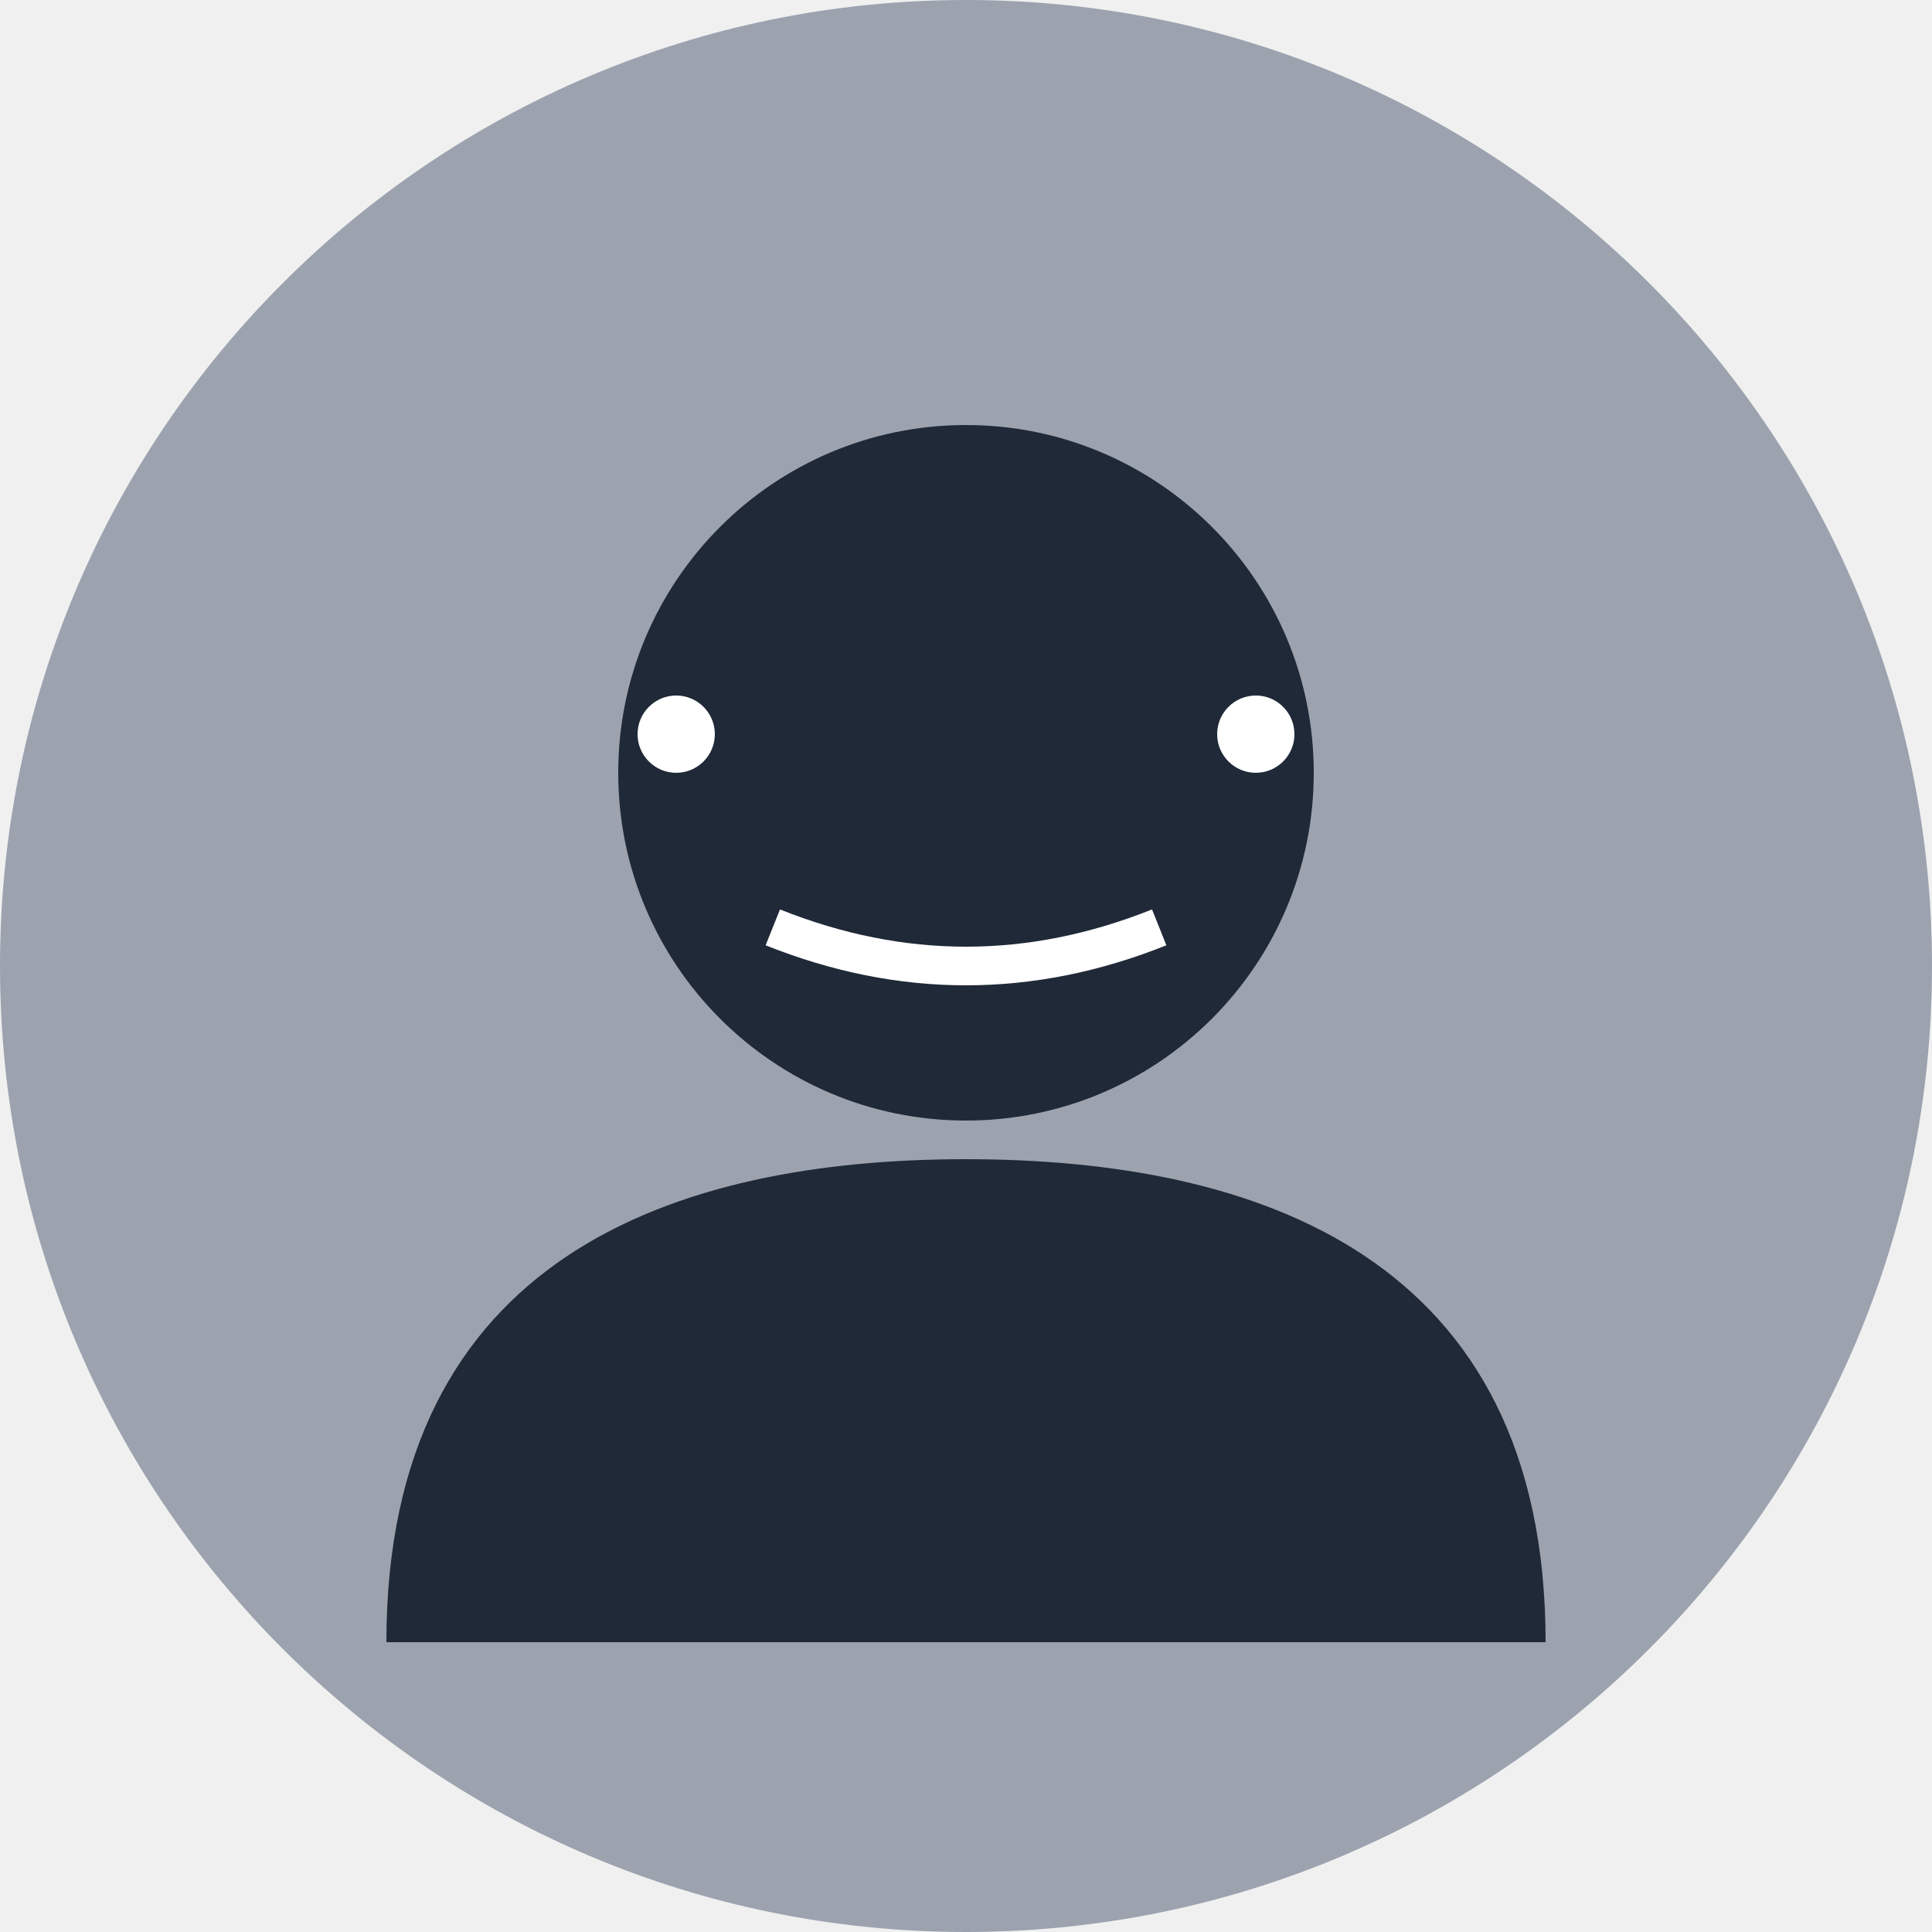
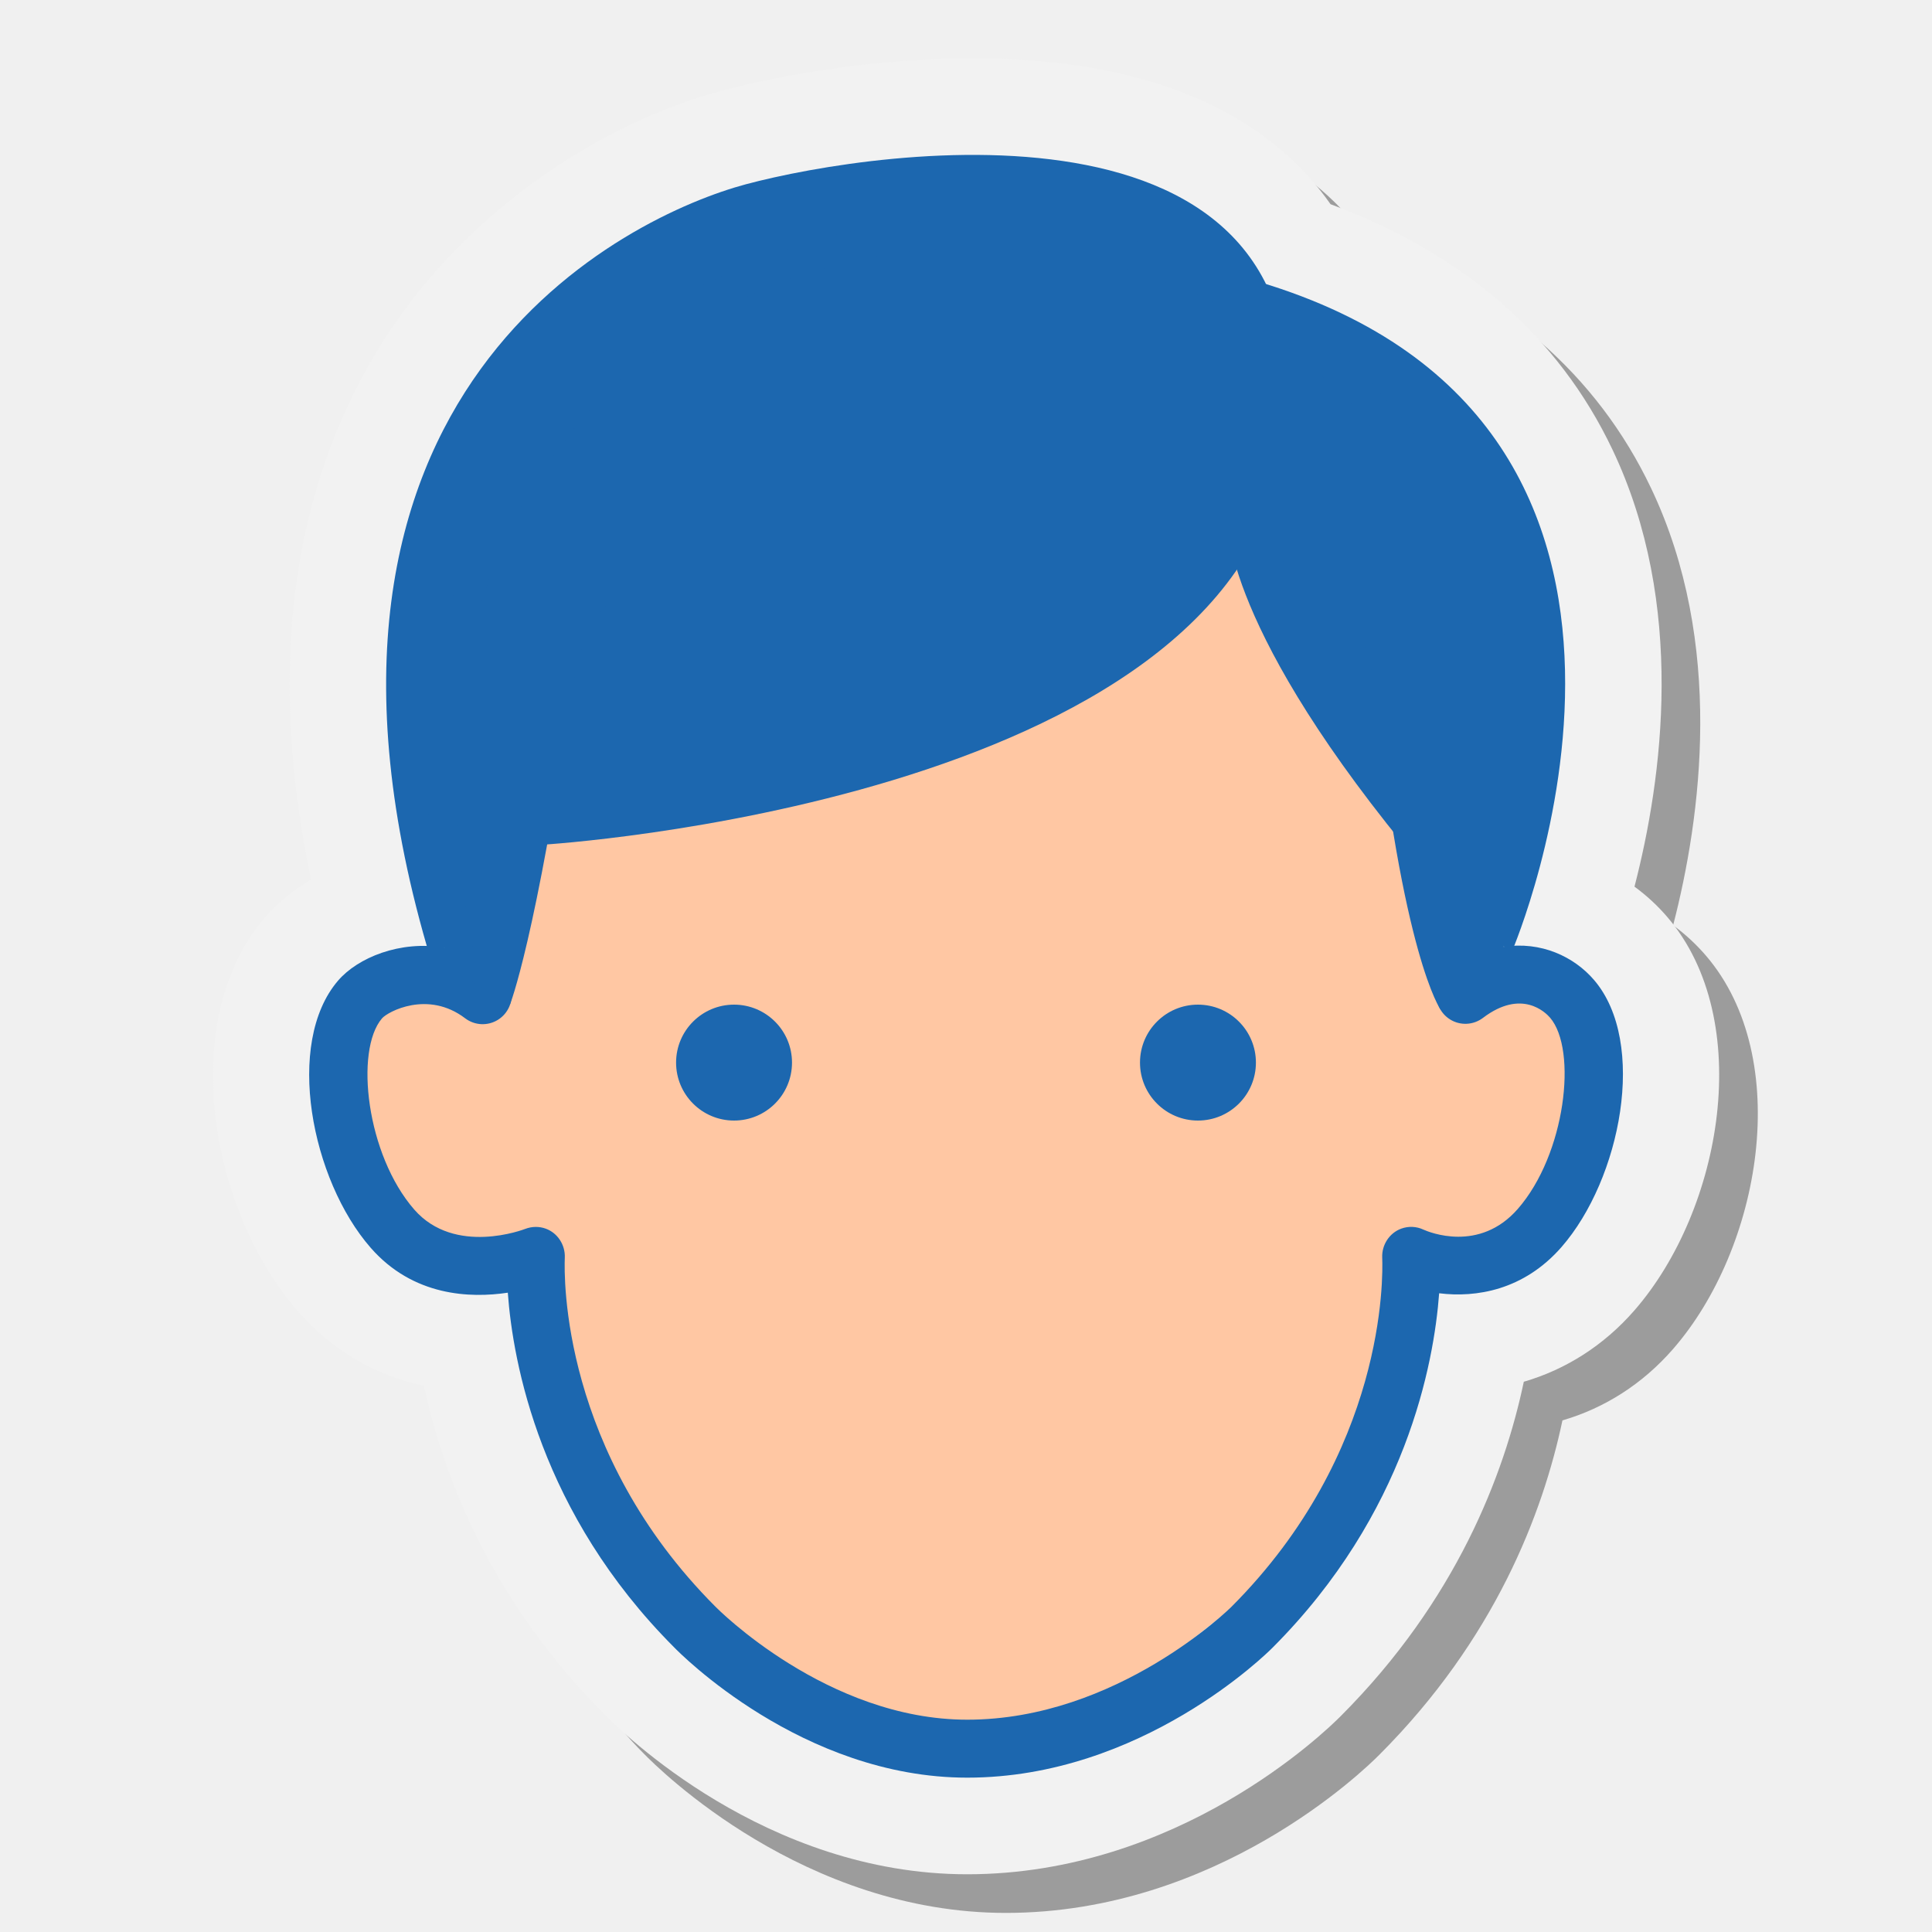
- <svg xmlns="http://www.w3.org/2000/svg" viewBox="0 0 100 100">
-   <circle cx="50" cy="50" r="50" fill="#9CA3AF" />
-   <circle cx="50" cy="40" r="18" fill="#1F2937" />
-   <path d="M20 85 C20 65, 35 60, 50 60 C65 60, 80 65, 80 85 Z" fill="#1F2937" />
-   <circle cx="35" cy="38" r="2" fill="#FFFFFF" />
-   <circle cx="65" cy="38" r="2" fill="#FFFFFF" />
-   <path d="M40 48 Q50 52, 60 48" stroke="#FFFFFF" stroke-width="2" fill="none" />
+ <svg xmlns="http://www.w3.org/2000/svg" viewBox="0,0,256,256" width="500px" height="500px" fill-rule="nonzero">
+   <g fill="none" fill-rule="nonzero" stroke="none" stroke-width="1" stroke-linecap="butt" stroke-linejoin="miter" stroke-miterlimit="10" stroke-dasharray="" stroke-dashoffset="0" font-family="none" font-weight="none" font-size="none" text-anchor="none" style="mix-blend-mode: normal">
+     <g transform="scale(2.56,2.56)">
+       <path d="M52.064,99.012c-10.458,0 -17.943,-7.42 -18.763,-8.267c-5.834,-5.841 -8.646,-16.384 -9.684,-21.183c-2.552,-0.548 -4.353,1.125 -6.103,-0.876c-4.566,-5.229 -6.368,-13.858 -1.82,-19.174c0.66,-0.771 1.479,-1.441 2.402,-1.983c-2.154,-10.354 -1.159,-19.283 2.974,-26.598c4.586,-8.117 12.433,-12.669 18.246,-14.223c1.48,-0.396 6.796,-1.688 13.034,-1.688c10.572,0 15.867,3.76 18.519,7.55c6.889,2.557 11.792,6.82 14.588,12.693c3.827,8.036 2.586,17.056 1.144,22.63c0.623,0.455 1.196,0.984 1.708,1.582c4.55,5.319 2.843,15.137 -1.723,20.363c-1.564,1.791 -3.528,3.045 -5.714,3.681c-1.018,4.825 -3.505,11.327 -9.469,17.299c-0.814,0.823 -8.422,8.194 -19.339,8.194z" fill="#000000" opacity="0.35" />
+       <path d="M50.064,97.012c-10.458,0 -17.943,-7.42 -18.763,-8.267c-5.834,-5.841 -8.321,-12.218 -9.359,-17.017c-2.552,-0.548 -4.772,-1.854 -6.522,-3.854c-4.566,-5.229 -6.273,-15.047 -1.726,-20.362c0.66,-0.771 1.479,-1.441 2.402,-1.983c-2.154,-10.354 -1.159,-19.283 2.974,-26.598c4.586,-8.117 12.433,-12.669 18.246,-14.223c1.48,-0.396 6.796,-1.688 13.034,-1.688c10.572,0 15.867,3.76 18.519,7.55c6.889,2.557 11.792,6.82 14.588,12.693c3.827,8.036 2.586,17.056 1.144,22.63c0.623,0.455 1.196,0.984 1.708,1.582c4.55,5.319 2.843,15.137 -1.723,20.363c-1.564,1.791 -3.528,3.045 -5.714,3.681c-1.018,4.825 -3.505,11.327 -9.469,17.299c-0.814,0.823 -8.422,8.194 -19.339,8.194z" fill="#f2f2f2" />
+       <path d="M64.773,82.423c5.121,-4.146 6.022,-9.918 8.431,-17.262c2.017,1.888 5.296,1.379 7.898,-1.599c2.83,-3.239 3.582,-7.934 1.681,-10.486c-1.519,-2.039 -4.104,-2.282 -6.593,-0.569c0.692,-4.458 0.283,-8.708 0.283,-12.298c0,-16.628 -11.279,-26.675 -26.085,-26.675c-14.806,0 -26.084,10.048 -26.084,26.676c0,3.655 -0.289,7.994 0.578,12.54c-0.578,-2.16 -4.731,-1.77 -6.318,0.36c-1.901,2.552 -1.148,7.247 1.681,10.486c2.83,3.239 5.89,3.569 7.791,1.017c0.008,-0.01 0.013,-0.022 0.021,-0.032c1.739,7.963 2.65,13.331 7.249,17.635l10.177,7.89h9.61z" fill="#ffc7a3" />
+       <path d="M22.295,49.657c0,0 3.801,-3.084 5.865,-5.94c0,0 35.445,-2.17 38.282,-20.227c3.055,-19.436 -21.023,-15.774 -27.835,-13.952c-5.97,1.596 -25.203,10.541 -16.312,40.119z" fill="#1c67af" />
+       <path d="M63.527,26.73c0,0 -0.501,5.165 9.119,16.983l3.607,4.513l2.022,0.978c0,0 11.646,-27.202 -13.105,-34.612z" fill="#1c67af" />
+       <path d="M50.064,92.011c-8.546,0 -14.903,-6.468 -15.169,-6.743c-6.934,-6.944 -8.348,-14.741 -8.611,-18.359c-1.94,0.292 -4.898,0.193 -7.099,-2.326c-3.074,-3.519 -4.458,-10.587 -1.691,-13.821c1.018,-1.189 3.212,-2.103 5.511,-1.711c-0.6,-3.426 -0.888,-5.928 -0.888,-8.841c0,-16.723 11.89,-28.861 28.271,-28.861c16.381,0 28.271,12.138 28.271,28.861c0,3.002 -0.29,5.613 -0.833,8.798c1.926,-0.301 3.645,0.503 4.686,1.721c2.766,3.234 1.382,10.302 -1.691,13.821c-1.957,2.239 -4.432,2.626 -6.331,2.389c-0.27,3.638 -1.699,11.412 -8.625,18.347c-0.269,0.27 -6.77,6.725 -15.801,6.725zM27.736,63.505c0.172,0 0.345,0.03 0.509,0.089c0.616,0.222 1.016,0.841 0.989,1.496c-0.042,1.008 -0.183,10.081 7.801,18.075c0.072,0.074 5.777,5.846 13.03,5.846c7.754,0 13.617,-5.785 13.675,-5.844c7.986,-7.997 7.845,-17.069 7.803,-18.078c-0.027,-0.654 0.373,-1.273 0.989,-1.496c0.373,-0.136 0.787,-0.117 1.147,0.053c0.28,0.126 2.889,1.21 4.882,-1.072c2.473,-2.831 3.097,-8.231 1.672,-9.897c-0.229,-0.266 -1.466,-1.516 -3.477,0.01c-0.495,0.375 -1.17,0.408 -1.697,0.081c-0.528,-0.327 -0.8,-0.946 -0.684,-1.556c0.833,-4.37 1.285,-7.417 1.285,-11.004c0,-14.985 -10.628,-25.861 -25.271,-25.861c-14.643,0 -25.272,10.878 -25.272,25.862c0,3.396 0.432,6.259 1.339,11.021c0.116,0.61 -0.156,1.229 -0.684,1.556c-0.527,0.328 -1.203,0.296 -1.698,-0.081c-1.924,-1.463 -4.002,-0.343 -4.302,0.006c-1.425,1.666 -0.802,7.066 1.671,9.897c2.106,2.411 5.699,1.016 5.736,1.002c0.18,-0.069 0.368,-0.105 0.557,-0.105z" fill="#1c67af" />
+       <path d="M36.769,28.612c7.589,0 19.65,-0.001 27.239,-0.001c3.813,0 6.708,3.026 7.103,6.818c1.468,14.094 3.454,16.827 3.454,16.827c0,0 3.903,-2.833 1.33,-0.879c0.866,-4.546 1.264,-7.512 1.264,-11.167c0,-16.628 -11.966,-27.361 -26.771,-27.361c-14.805,0 -26.771,10.733 -26.771,27.361c0,3.655 0.398,6.621 1.264,11.167c-2.572,-1.954 1.512,0.625 1.512,0.625c0,0 1.337,-3.289 3.272,-16.573c0.55,-3.772 3.291,-6.817 7.104,-6.817z" fill="#1c67af" />
+       <circle cx="37.994" cy="55" r="3" fill="#1c67af" />
+       <circle cx="62.006" cy="55" r="3" fill="#1c67af" />
+     </g>
+   </g>
</svg>
